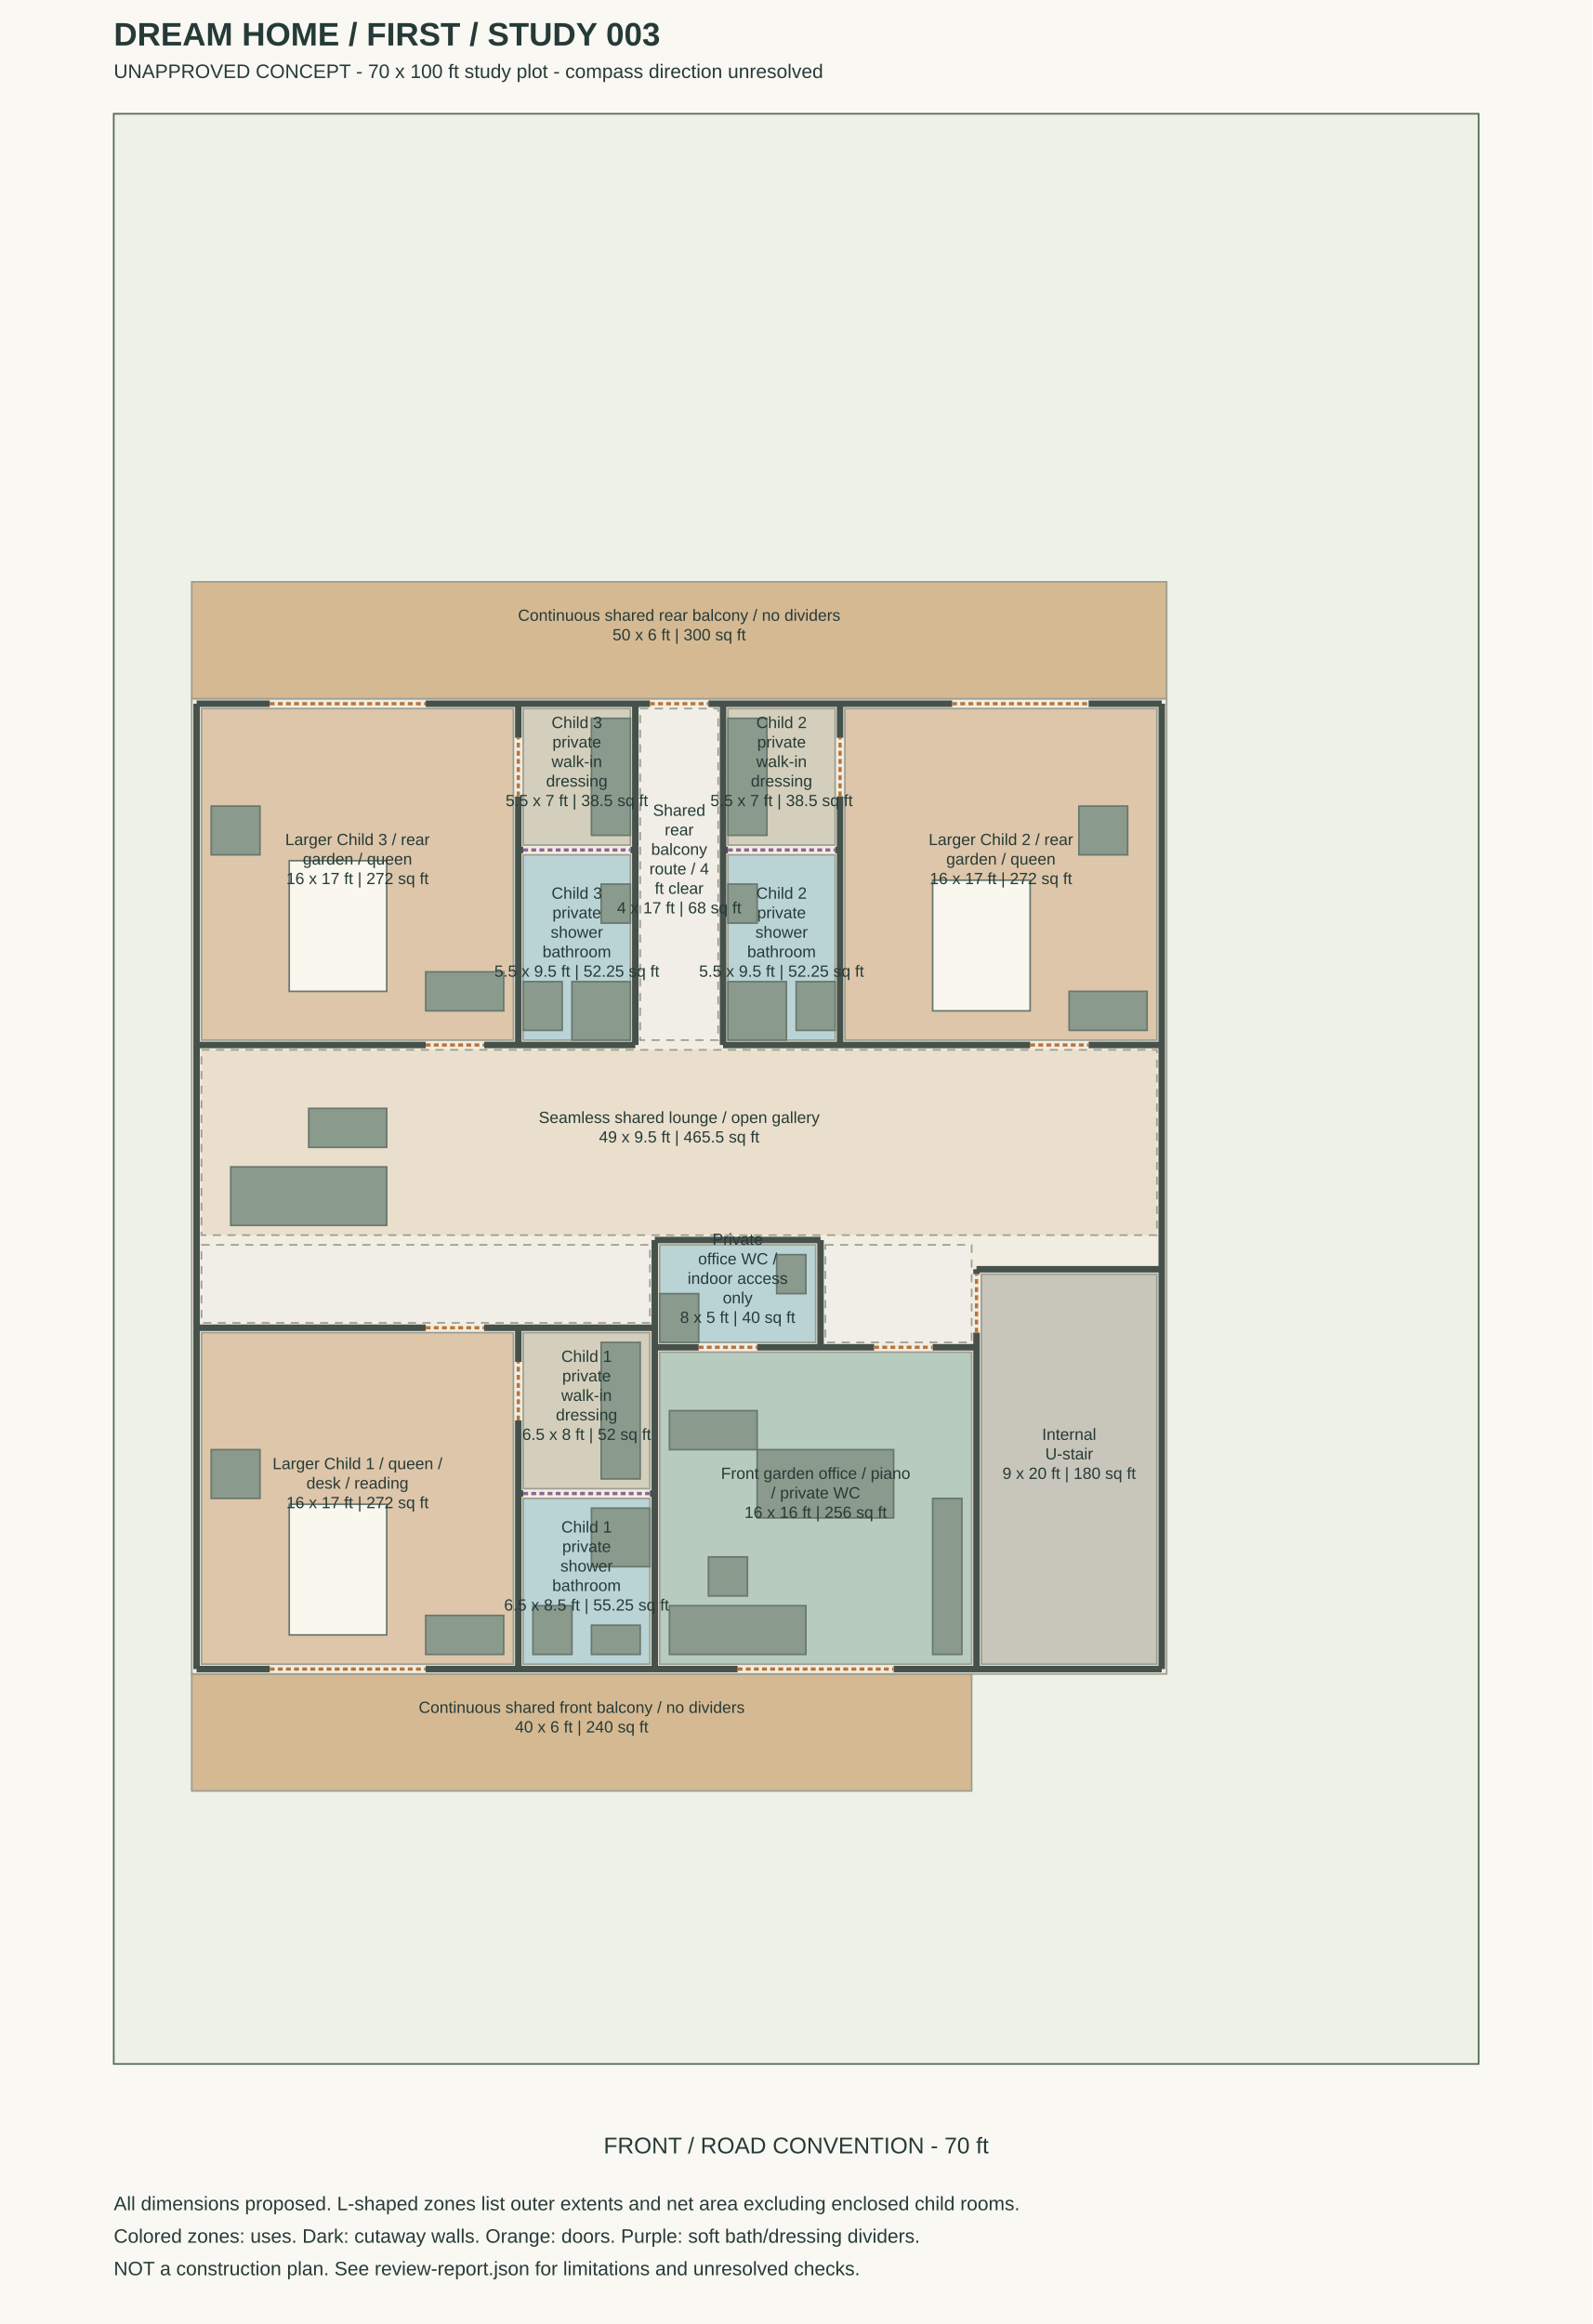
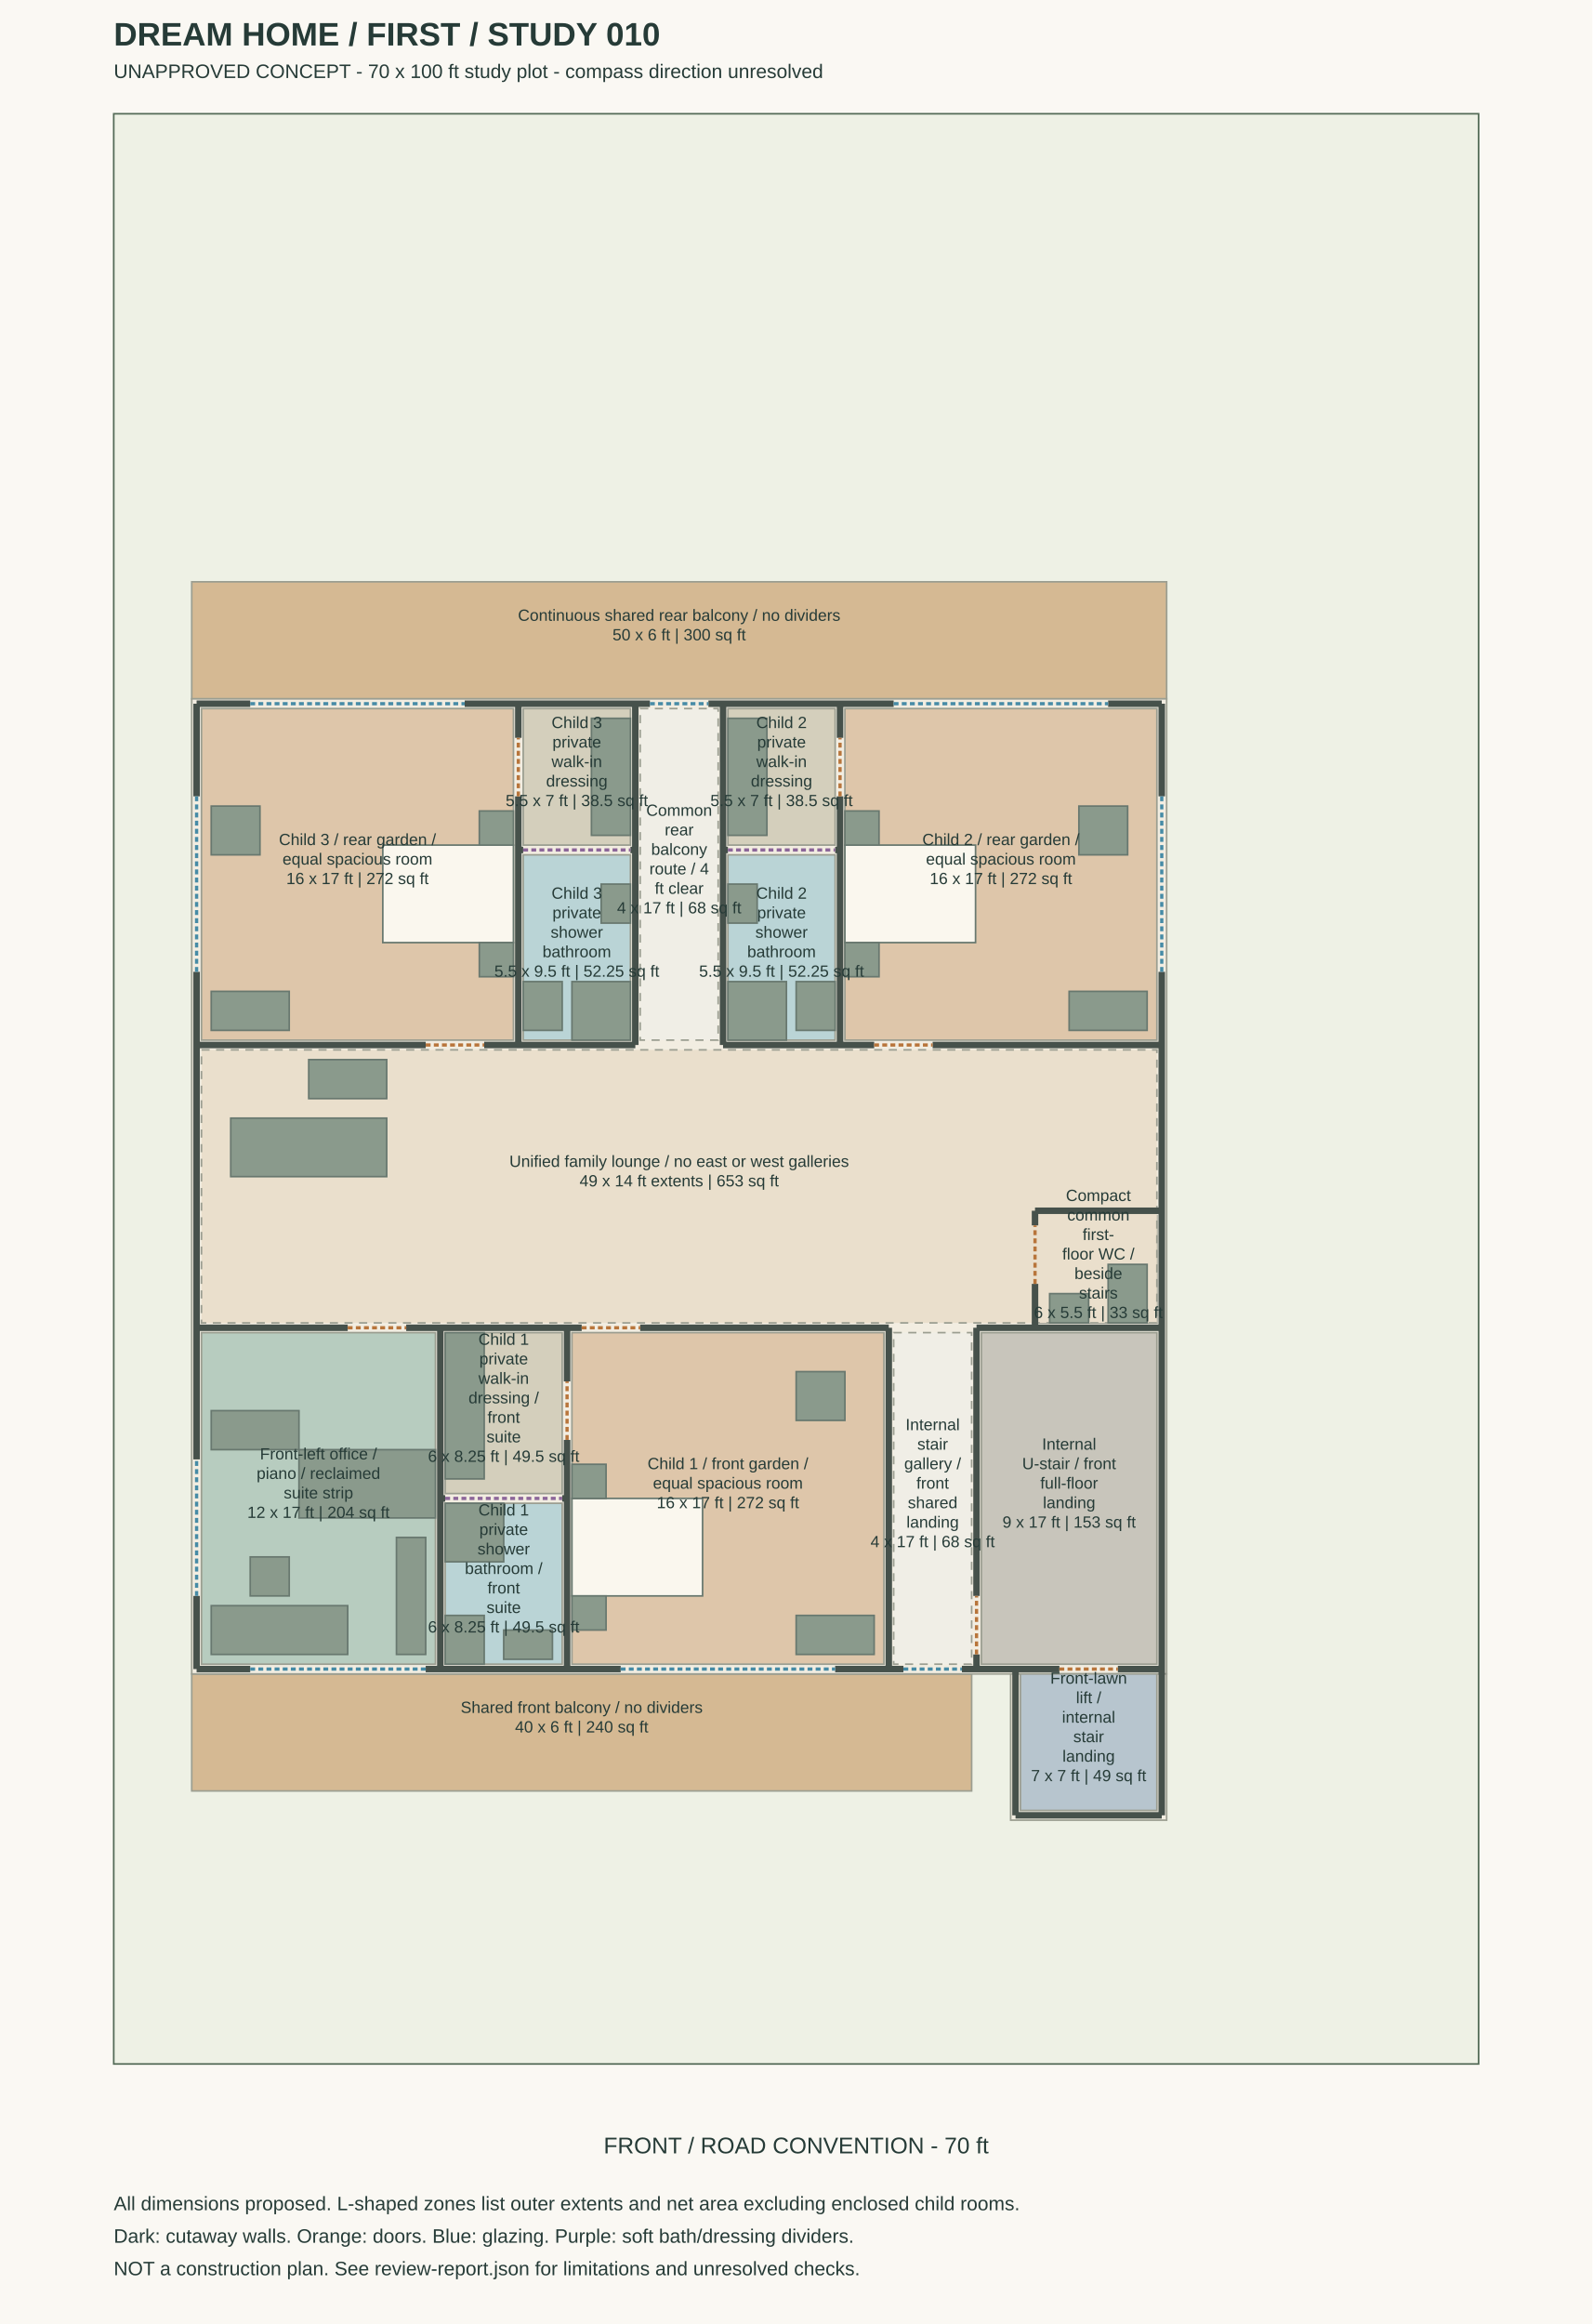
<svg xmlns="http://www.w3.org/2000/svg" width="980" height="1430" viewBox="0 0 980 1430">
  <rect width="100%" height="100%" fill="#faf8f3" />
  <style>text{font-family:Arial,sans-serif;fill:#263b37}</style>
-   <text x="70" y="28" font-size="20" font-weight="bold">DREAM HOME / FIRST / STUDY 003</text>
+   <text x="70" y="28" font-size="20" font-weight="bold">DREAM HOME / FIRST / STUDY 010</text>
  <text x="70" y="48" font-size="12">UNAPPROVED CONCEPT - 70 x 100 ft study plot - compass direction unresolved</text>
  <rect x="70" y="70" width="840" height="1200" fill="#eef1e5" stroke="#536a56" stroke-width="1" />
  <rect x="118" y="1030" width="480" height="72" fill="#d5b993" stroke="#9b9e91" stroke-width="1" />
-   <text x="358.0" y="1054.0" text-anchor="middle" font-size="10">Continuous shared front balcony / no dividers</text>
+   <text x="358.0" y="1054.0" text-anchor="middle" font-size="10">Shared front balcony / no dividers</text>
  <text x="358.0" y="1066.0" text-anchor="middle" font-size="10">40 x 6 ft | 240 sq ft</text>
  <rect x="118" y="358" width="600" height="72" fill="#d5b993" stroke="#9b9e91" stroke-width="1" />
  <text x="418.0" y="382.0" text-anchor="middle" font-size="10">Continuous shared rear balcony / no dividers</text>
  <text x="418.0" y="394.0" text-anchor="middle" font-size="10">50 x 6 ft | 300 sq ft</text>
  <rect x="118" y="430" width="600" height="600" fill="#f2ede1" stroke="#9b9e91" stroke-width="1" />
-   <rect x="124.0" y="820.0" width="192" height="204" fill="#dec6aa" stroke="#9b9e91" stroke-width="1" />
-   <rect x="322" y="922.0" width="78.0" height="102.0" fill="#bad4d6" stroke="#9b9e91" stroke-width="1" />
+   <rect x="622" y="1030.0" width="96" height="90.0" fill="#f2ede1" stroke="#9b9e91" stroke-width="1" />
+   <rect x="124.0" y="820.0" width="144" height="204" fill="#b7ccbf" stroke="#9b9e91" stroke-width="1" />
+   <rect x="550" y="820.0" width="48" height="204" fill="#f0eee6" stroke="#9b9e91" stroke-width="1" stroke-dasharray="5 4" />
+   <rect x="640.0" y="748.0" width="72" height="66.0" fill="#bad4d6" stroke="#9b9e91" stroke-width="1" />
+   <rect x="604.0" y="820.0" width="108" height="204" fill="#c8c5bb" stroke="#9b9e91" stroke-width="1" />
+   <rect x="628.0" y="1030" width="84" height="84" fill="#b7c5ce" stroke="#9b9e91" stroke-width="1" />
+   <rect x="352.0" y="820.0" width="192" height="204" fill="#dec6aa" stroke="#9b9e91" stroke-width="1" />
+   <rect x="274" y="925.0" width="72" height="99.0" fill="#bad4d6" stroke="#9b9e91" stroke-width="1" />
+   <rect x="274" y="820.0" width="72" height="99.0" fill="#d4cfbc" stroke="#9b9e91" stroke-width="1" />
+   <rect x="124.0" y="646" width="588" height="168" fill="#eadfcc" stroke="#9b9e91" stroke-width="1" stroke-dasharray="5 4" />
  <rect x="520.0" y="436.0" width="192" height="204" fill="#dec6aa" stroke="#9b9e91" stroke-width="1" />
-   <rect x="604.0" y="784.0" width="108" height="240" fill="#c8c5bb" stroke="#9b9e91" stroke-width="1" />
-   <rect x="322" y="820.0" width="78.0" height="96" fill="#d4cfbc" stroke="#9b9e91" stroke-width="1" />
-   <rect x="406" y="832.0" width="192" height="192" fill="#b7ccbf" stroke="#9b9e91" stroke-width="1" />
-   <rect x="406" y="766" width="96" height="60" fill="#bad4d6" stroke="#9b9e91" stroke-width="1" />
-   <rect x="124.0" y="766" width="276" height="48" fill="#f0eee6" stroke="#9b9e91" stroke-width="1" stroke-dasharray="5 4" />
-   <rect x="508.0" y="766" width="90.0" height="60" fill="#f0eee6" stroke="#9b9e91" stroke-width="1" stroke-dasharray="5 4" />
-   <rect x="124.0" y="646.0" width="588" height="114.0" fill="#eadfcc" stroke="#9b9e91" stroke-width="1" stroke-dasharray="5 4" />
+   <rect x="448.0" y="526.0" width="66.0" height="114.0" fill="#bad4d6" stroke="#9b9e91" stroke-width="1" />
+   <rect x="448.0" y="436.0" width="66.0" height="84" fill="#d4cfbc" stroke="#9b9e91" stroke-width="1" />
  <rect x="124.0" y="436.0" width="192" height="204" fill="#dec6aa" stroke="#9b9e91" stroke-width="1" />
  <rect x="322" y="526.0" width="66.0" height="114.0" fill="#bad4d6" stroke="#9b9e91" stroke-width="1" />
  <rect x="322" y="436.0" width="66.0" height="84" fill="#d4cfbc" stroke="#9b9e91" stroke-width="1" />
-   <rect x="448.0" y="526.0" width="66.0" height="114.0" fill="#bad4d6" stroke="#9b9e91" stroke-width="1" />
-   <rect x="448.0" y="436.0" width="66.0" height="84" fill="#d4cfbc" stroke="#9b9e91" stroke-width="1" />
  <rect x="394" y="436.0" width="48" height="204" fill="#f0eee6" stroke="#9b9e91" stroke-width="1" stroke-dasharray="5 4" />
-   <rect x="178" y="925.6" width="60" height="80.4" fill="#faf7ee" stroke="#68786f" stroke-width="1" />
-   <rect x="370" y="826" width="24" height="84" fill="#8a9a8c" stroke="#68786f" stroke-width="1" />
-   <rect x="262" y="994" width="48" height="24" fill="#8a9a8c" stroke="#68786f" stroke-width="1" />
-   <rect x="130" y="892.0" width="30.0" height="30.0" fill="#8a9a8c" stroke="#68786f" stroke-width="1" />
-   <rect x="574" y="541.6" width="60" height="80.4" fill="#faf7ee" stroke="#68786f" stroke-width="1" />
+   <rect x="352.0" y="922" width="80.4" height="60" fill="#faf7ee" stroke="#68786f" stroke-width="1" />
+   <rect x="352.0" y="982.0" width="21.0" height="21.0" fill="#8a9a8c" stroke="#68786f" stroke-width="1" />
+   <rect x="352.0" y="901.0" width="21.0" height="21.0" fill="#8a9a8c" stroke="#68786f" stroke-width="1" />
+   <rect x="274" y="820.0" width="24" height="90.0" fill="#8a9a8c" stroke="#68786f" stroke-width="1" />
+   <rect x="490" y="994" width="48" height="24" fill="#8a9a8c" stroke="#68786f" stroke-width="1" />
+   <rect x="490" y="844.0" width="30.0" height="30.0" fill="#8a9a8c" stroke="#68786f" stroke-width="1" />
+   <rect x="520.0" y="520.0" width="80.4" height="60" fill="#faf7ee" stroke="#68786f" stroke-width="1" />
+   <rect x="520.0" y="580.0" width="21.0" height="21.0" fill="#8a9a8c" stroke="#68786f" stroke-width="1" />
+   <rect x="520.0" y="499.0" width="21.0" height="21.0" fill="#8a9a8c" stroke="#68786f" stroke-width="1" />
  <rect x="448.0" y="442" width="24" height="72" fill="#8a9a8c" stroke="#68786f" stroke-width="1" />
  <rect x="658" y="610" width="48" height="24" fill="#8a9a8c" stroke="#68786f" stroke-width="1" />
  <rect x="664.0" y="496.0" width="30.0" height="30.0" fill="#8a9a8c" stroke="#68786f" stroke-width="1" />
-   <rect x="178" y="529.6" width="60" height="80.4" fill="#faf7ee" stroke="#68786f" stroke-width="1" />
+   <rect x="235.6" y="520.0" width="80.4" height="60" fill="#faf7ee" stroke="#68786f" stroke-width="1" />
+   <rect x="295.0" y="580.0" width="21.0" height="21.0" fill="#8a9a8c" stroke="#68786f" stroke-width="1" />
+   <rect x="295.0" y="499.0" width="21.0" height="21.0" fill="#8a9a8c" stroke="#68786f" stroke-width="1" />
  <rect x="364.0" y="442" width="24" height="72" fill="#8a9a8c" stroke="#68786f" stroke-width="1" />
-   <rect x="262" y="598" width="48" height="24" fill="#8a9a8c" stroke="#68786f" stroke-width="1" />
+   <rect x="130" y="610" width="48" height="24" fill="#8a9a8c" stroke="#68786f" stroke-width="1" />
  <rect x="130" y="496.0" width="30.0" height="30.0" fill="#8a9a8c" stroke="#68786f" stroke-width="1" />
-   <rect x="328.0" y="988.0" width="24" height="30.0" fill="#8a9a8c" stroke="#68786f" stroke-width="1" />
-   <rect x="364.0" y="1000.0" width="30.0" height="18.0" fill="#8a9a8c" stroke="#68786f" stroke-width="1" />
-   <rect x="364.0" y="928.0" width="36" height="36" fill="#8a9a8c" stroke="#68786f" stroke-width="1" />
+   <rect x="274" y="994.0" width="24" height="30.0" fill="#8a9a8c" stroke="#68786f" stroke-width="1" />
+   <rect x="310" y="1003.0" width="30.0" height="18.0" fill="#8a9a8c" stroke="#68786f" stroke-width="1" />
+   <rect x="274" y="925.0" width="36" height="36" fill="#8a9a8c" stroke="#68786f" stroke-width="1" />
  <rect x="490" y="604.0" width="24" height="30.0" fill="#8a9a8c" stroke="#68786f" stroke-width="1" />
  <rect x="448.0" y="544.0" width="18.0" height="24" fill="#8a9a8c" stroke="#68786f" stroke-width="1" />
  <rect x="448.0" y="604.0" width="36" height="36" fill="#8a9a8c" stroke="#68786f" stroke-width="1" />
  <rect x="322" y="604.0" width="24" height="30.0" fill="#8a9a8c" stroke="#68786f" stroke-width="1" />
  <rect x="370" y="544.0" width="18.0" height="24" fill="#8a9a8c" stroke="#68786f" stroke-width="1" />
  <rect x="352.0" y="604.0" width="36" height="36" fill="#8a9a8c" stroke="#68786f" stroke-width="1" />
-   <rect x="406" y="796.0" width="24" height="30.0" fill="#8a9a8c" stroke="#68786f" stroke-width="1" />
-   <rect x="478" y="772.0" width="18.0" height="24" fill="#8a9a8c" stroke="#68786f" stroke-width="1" />
-   <rect x="142" y="718" width="96" height="36" fill="#8a9a8c" stroke="#68786f" stroke-width="1" />
-   <rect x="190" y="682" width="48" height="24" fill="#8a9a8c" stroke="#68786f" stroke-width="1" />
-   <rect x="412.0" y="988.0" width="84" height="30.0" fill="#8a9a8c" stroke="#68786f" stroke-width="1" />
-   <rect x="466" y="892.0" width="84" height="42.0" fill="#8a9a8c" stroke="#68786f" stroke-width="1" />
-   <rect x="574" y="922" width="18.0" height="96" fill="#8a9a8c" stroke="#68786f" stroke-width="1" />
-   <rect x="412.0" y="868.0" width="54.0" height="24" fill="#8a9a8c" stroke="#68786f" stroke-width="1" />
-   <rect x="436.0" y="958" width="24" height="24" fill="#8a9a8c" stroke="#68786f" stroke-width="1" />
-   <line x1="121.0" y1="1027.0" x2="166" y2="1027.0" stroke="#46514b" stroke-width="4" />
-   <line x1="262" y1="1027.0" x2="454" y2="1027.0" stroke="#46514b" stroke-width="4" />
-   <line x1="550" y1="1027.0" x2="715.0" y2="1027.0" stroke="#46514b" stroke-width="4" />
-   <line x1="319.0" y1="919.0" x2="322" y2="919.0" stroke="#46514b" stroke-width="4" />
-   <line x1="400.0" y1="919.0" x2="403.0" y2="919.0" stroke="#46514b" stroke-width="4" />
-   <line x1="403.0" y1="829.0" x2="430" y2="829.0" stroke="#46514b" stroke-width="4" />
-   <line x1="466" y1="829.0" x2="538" y2="829.0" stroke="#46514b" stroke-width="4" />
-   <line x1="574" y1="829.0" x2="601.0" y2="829.0" stroke="#46514b" stroke-width="4" />
-   <line x1="121.0" y1="817.0" x2="262" y2="817.0" stroke="#46514b" stroke-width="4" />
-   <line x1="298" y1="817.0" x2="403.0" y2="817.0" stroke="#46514b" stroke-width="4" />
-   <line x1="601.0" y1="781.0" x2="715.0" y2="781.0" stroke="#46514b" stroke-width="4" />
-   <line x1="403.0" y1="763.0" x2="505.0" y2="763.0" stroke="#46514b" stroke-width="4" />
+   <rect x="682" y="778" width="24" height="36" fill="#8a9a8c" stroke="#68786f" stroke-width="1" />
+   <rect x="646" y="796.0" width="24" height="18.0" fill="#8a9a8c" stroke="#68786f" stroke-width="1" />
+   <rect x="142" y="688.0" width="96" height="36" fill="#8a9a8c" stroke="#68786f" stroke-width="1" />
+   <rect x="190" y="652.0" width="48" height="24" fill="#8a9a8c" stroke="#68786f" stroke-width="1" />
+   <rect x="130" y="988.0" width="84" height="30.0" fill="#8a9a8c" stroke="#68786f" stroke-width="1" />
+   <rect x="184.0" y="892.0" width="84" height="42.0" fill="#8a9a8c" stroke="#68786f" stroke-width="1" />
+   <rect x="244.0" y="946" width="18.0" height="72" fill="#8a9a8c" stroke="#68786f" stroke-width="1" />
+   <rect x="130" y="868.0" width="54.0" height="24" fill="#8a9a8c" stroke="#68786f" stroke-width="1" />
+   <rect x="154" y="958" width="24" height="24" fill="#8a9a8c" stroke="#68786f" stroke-width="1" />
+   <line x1="625.0" y1="1117.0" x2="715.0" y2="1117.0" stroke="#46514b" stroke-width="4" />
+   <line x1="121.0" y1="1027.0" x2="154" y2="1027.0" stroke="#46514b" stroke-width="4" />
+   <line x1="262" y1="1027.0" x2="382" y2="1027.0" stroke="#46514b" stroke-width="4" />
+   <line x1="514" y1="1027.0" x2="556.0" y2="1027.0" stroke="#46514b" stroke-width="4" />
+   <line x1="592.0" y1="1027.0" x2="652.0" y2="1027.0" stroke="#46514b" stroke-width="4" />
+   <line x1="688.0" y1="1027.0" x2="715.0" y2="1027.0" stroke="#46514b" stroke-width="4" />
+   <line x1="271.0" y1="922.0" x2="274" y2="922.0" stroke="#46514b" stroke-width="4" />
+   <line x1="346" y1="922.0" x2="349.0" y2="922.0" stroke="#46514b" stroke-width="4" />
+   <line x1="121.0" y1="817.0" x2="214" y2="817.0" stroke="#46514b" stroke-width="4" />
+   <line x1="250" y1="817.0" x2="358" y2="817.0" stroke="#46514b" stroke-width="4" />
+   <line x1="394" y1="817.0" x2="547.0" y2="817.0" stroke="#46514b" stroke-width="4" />
+   <line x1="601.0" y1="817.0" x2="715.0" y2="817.0" stroke="#46514b" stroke-width="4" />
+   <line x1="637.0" y1="745.0" x2="715.0" y2="745.0" stroke="#46514b" stroke-width="4" />
  <line x1="121.0" y1="643.0" x2="262" y2="643.0" stroke="#46514b" stroke-width="4" />
  <line x1="298" y1="643.0" x2="391.0" y2="643.0" stroke="#46514b" stroke-width="4" />
-   <line x1="445.0" y1="643.0" x2="634" y2="643.0" stroke="#46514b" stroke-width="4" />
-   <line x1="670" y1="643.0" x2="715.0" y2="643.0" stroke="#46514b" stroke-width="4" />
+   <line x1="445.0" y1="643.0" x2="538" y2="643.0" stroke="#46514b" stroke-width="4" />
+   <line x1="574" y1="643.0" x2="715.0" y2="643.0" stroke="#46514b" stroke-width="4" />
  <line x1="319.0" y1="523.0" x2="322" y2="523.0" stroke="#46514b" stroke-width="4" />
  <line x1="388.0" y1="523.0" x2="391.0" y2="523.0" stroke="#46514b" stroke-width="4" />
  <line x1="445.0" y1="523.0" x2="448.0" y2="523.0" stroke="#46514b" stroke-width="4" />
  <line x1="514.0" y1="523.0" x2="517.0" y2="523.0" stroke="#46514b" stroke-width="4" />
-   <line x1="121.0" y1="433.0" x2="166" y2="433.0" stroke="#46514b" stroke-width="4" />
-   <line x1="262" y1="433.0" x2="400.0" y2="433.0" stroke="#46514b" stroke-width="4" />
-   <line x1="436.0" y1="433.0" x2="586" y2="433.0" stroke="#46514b" stroke-width="4" />
-   <line x1="670" y1="433.0" x2="715.0" y2="433.0" stroke="#46514b" stroke-width="4" />
-   <line x1="121.0" y1="1027.0" x2="121.0" y2="433.0" stroke="#46514b" stroke-width="4" />
-   <line x1="319.0" y1="1027.0" x2="319.0" y2="874" stroke="#46514b" stroke-width="4" />
-   <line x1="319.0" y1="838" x2="319.0" y2="817.0" stroke="#46514b" stroke-width="4" />
+   <line x1="121.0" y1="433.0" x2="154" y2="433.0" stroke="#46514b" stroke-width="4" />
+   <line x1="286" y1="433.0" x2="400.0" y2="433.0" stroke="#46514b" stroke-width="4" />
+   <line x1="436.0" y1="433.0" x2="550" y2="433.0" stroke="#46514b" stroke-width="4" />
+   <line x1="682" y1="433.0" x2="715.0" y2="433.0" stroke="#46514b" stroke-width="4" />
+   <line x1="121.0" y1="1027.0" x2="121.0" y2="982" stroke="#46514b" stroke-width="4" />
+   <line x1="121.0" y1="898" x2="121.0" y2="598" stroke="#46514b" stroke-width="4" />
+   <line x1="121.0" y1="490" x2="121.0" y2="433.0" stroke="#46514b" stroke-width="4" />
+   <line x1="271.0" y1="1027.0" x2="271.0" y2="817.0" stroke="#46514b" stroke-width="4" />
  <line x1="319.0" y1="643.0" x2="319.0" y2="490" stroke="#46514b" stroke-width="4" />
  <line x1="319.0" y1="454" x2="319.0" y2="433.0" stroke="#46514b" stroke-width="4" />
+   <line x1="349.0" y1="1027.0" x2="349.0" y2="886" stroke="#46514b" stroke-width="4" />
+   <line x1="349.0" y1="850" x2="349.0" y2="817.0" stroke="#46514b" stroke-width="4" />
  <line x1="391.0" y1="643.0" x2="391.0" y2="433.0" stroke="#46514b" stroke-width="4" />
-   <line x1="403.0" y1="1027.0" x2="403.0" y2="763.0" stroke="#46514b" stroke-width="4" />
  <line x1="445.0" y1="643.0" x2="445.0" y2="433.0" stroke="#46514b" stroke-width="4" />
-   <line x1="505.0" y1="829.0" x2="505.0" y2="763.0" stroke="#46514b" stroke-width="4" />
  <line x1="517.0" y1="643.0" x2="517.0" y2="490" stroke="#46514b" stroke-width="4" />
  <line x1="517.0" y1="454" x2="517.0" y2="433.0" stroke="#46514b" stroke-width="4" />
-   <line x1="601.0" y1="1027.0" x2="601.0" y2="820.0" stroke="#46514b" stroke-width="4" />
-   <line x1="601.0" y1="784.0" x2="601.0" y2="781.0" stroke="#46514b" stroke-width="4" />
-   <line x1="715.0" y1="1027.0" x2="715.0" y2="433.0" stroke="#46514b" stroke-width="4" />
-   <text x="220.0" y="904.0" text-anchor="middle" font-size="10">Larger Child 1 / queen /</text>
-   <text x="220.0" y="916.0" text-anchor="middle" font-size="10">desk / reading</text>
-   <text x="220.0" y="928.0" text-anchor="middle" font-size="10">16 x 17 ft | 272 sq ft</text>
-   <text x="361.0" y="943.0" text-anchor="middle" font-size="10">Child 1</text>
-   <text x="361.0" y="955.0" text-anchor="middle" font-size="10">private</text>
-   <text x="361.0" y="967.0" text-anchor="middle" font-size="10">shower</text>
-   <text x="361.0" y="979.0" text-anchor="middle" font-size="10">bathroom</text>
-   <text x="361.0" y="991.0" text-anchor="middle" font-size="10">6.5 x 8.5 ft | 55.25 sq ft</text>
-   <text x="616.0" y="520.0" text-anchor="middle" font-size="10">Larger Child 2 / rear</text>
-   <text x="616.0" y="532.0" text-anchor="middle" font-size="10">garden / queen</text>
+   <line x1="547.0" y1="1027.0" x2="547.0" y2="817.0" stroke="#46514b" stroke-width="4" />
+   <line x1="601.0" y1="1027.0" x2="601.0" y2="1018" stroke="#46514b" stroke-width="4" />
+   <line x1="601.0" y1="982" x2="601.0" y2="817.0" stroke="#46514b" stroke-width="4" />
+   <line x1="625.0" y1="1117.0" x2="625.0" y2="1027.0" stroke="#46514b" stroke-width="4" />
+   <line x1="637.0" y1="817.0" x2="637.0" y2="790" stroke="#46514b" stroke-width="4" />
+   <line x1="637.0" y1="754" x2="637.0" y2="745.0" stroke="#46514b" stroke-width="4" />
+   <line x1="715.0" y1="1117.0" x2="715.0" y2="598" stroke="#46514b" stroke-width="4" />
+   <line x1="715.0" y1="490" x2="715.0" y2="433.0" stroke="#46514b" stroke-width="4" />
+   <text x="196.0" y="898.0" text-anchor="middle" font-size="10">Front-left office /</text>
+   <text x="196.0" y="910.0" text-anchor="middle" font-size="10">piano / reclaimed</text>
+   <text x="196.0" y="922.0" text-anchor="middle" font-size="10">suite strip</text>
+   <text x="196.0" y="934.0" text-anchor="middle" font-size="10">12 x 17 ft | 204 sq ft</text>
+   <text x="574.0" y="880.0" text-anchor="middle" font-size="10">Internal</text>
+   <text x="574.0" y="892.0" text-anchor="middle" font-size="10">stair</text>
+   <text x="574.0" y="904.0" text-anchor="middle" font-size="10">gallery /</text>
+   <text x="574.0" y="916.0" text-anchor="middle" font-size="10">front</text>
+   <text x="574.0" y="928.0" text-anchor="middle" font-size="10">shared</text>
+   <text x="574.0" y="940.0" text-anchor="middle" font-size="10">landing</text>
+   <text x="574.0" y="952.0" text-anchor="middle" font-size="10">4 x 17 ft | 68 sq ft</text>
+   <text x="676.0" y="739.0" text-anchor="middle" font-size="10">Compact</text>
+   <text x="676.0" y="751.0" text-anchor="middle" font-size="10">common</text>
+   <text x="676.0" y="763.0" text-anchor="middle" font-size="10">first-</text>
+   <text x="676.0" y="775.0" text-anchor="middle" font-size="10">floor WC /</text>
+   <text x="676.0" y="787.0" text-anchor="middle" font-size="10">beside</text>
+   <text x="676.0" y="799.0" text-anchor="middle" font-size="10">stairs</text>
+   <text x="676.0" y="811.0" text-anchor="middle" font-size="10">6 x 5.5 ft | 33 sq ft</text>
+   <text x="658.0" y="892.0" text-anchor="middle" font-size="10">Internal</text>
+   <text x="658.0" y="904.0" text-anchor="middle" font-size="10">U-stair / front</text>
+   <text x="658.0" y="916.0" text-anchor="middle" font-size="10">full-floor</text>
+   <text x="658.0" y="928.0" text-anchor="middle" font-size="10">landing</text>
+   <text x="658.0" y="940.0" text-anchor="middle" font-size="10">9 x 17 ft | 153 sq ft</text>
+   <text x="670.0" y="1036.0" text-anchor="middle" font-size="10">Front-lawn</text>
+   <text x="670.0" y="1048.0" text-anchor="middle" font-size="10">lift /</text>
+   <text x="670.0" y="1060.0" text-anchor="middle" font-size="10">internal</text>
+   <text x="670.0" y="1072.0" text-anchor="middle" font-size="10">stair</text>
+   <text x="670.0" y="1084.0" text-anchor="middle" font-size="10">landing</text>
+   <text x="670.0" y="1096.0" text-anchor="middle" font-size="10">7 x 7 ft | 49 sq ft</text>
+   <text x="448.0" y="904.0" text-anchor="middle" font-size="10">Child 1 / front garden /</text>
+   <text x="448.0" y="916.0" text-anchor="middle" font-size="10">equal spacious room</text>
+   <text x="448.0" y="928.0" text-anchor="middle" font-size="10">16 x 17 ft | 272 sq ft</text>
+   <text x="310.0" y="932.5" text-anchor="middle" font-size="10">Child 1</text>
+   <text x="310.0" y="944.5" text-anchor="middle" font-size="10">private</text>
+   <text x="310.0" y="956.5" text-anchor="middle" font-size="10">shower</text>
+   <text x="310.0" y="968.5" text-anchor="middle" font-size="10">bathroom /</text>
+   <text x="310.0" y="980.5" text-anchor="middle" font-size="10">front</text>
+   <text x="310.0" y="992.5" text-anchor="middle" font-size="10">suite</text>
+   <text x="310.0" y="1004.5" text-anchor="middle" font-size="10">6 x 8.25 ft | 49.5 sq ft</text>
+   <text x="310.0" y="827.5" text-anchor="middle" font-size="10">Child 1</text>
+   <text x="310.0" y="839.5" text-anchor="middle" font-size="10">private</text>
+   <text x="310.0" y="851.5" text-anchor="middle" font-size="10">walk-in</text>
+   <text x="310.0" y="863.5" text-anchor="middle" font-size="10">dressing /</text>
+   <text x="310.0" y="875.5" text-anchor="middle" font-size="10">front</text>
+   <text x="310.0" y="887.5" text-anchor="middle" font-size="10">suite</text>
+   <text x="310.0" y="899.5" text-anchor="middle" font-size="10">6 x 8.25 ft | 49.5 sq ft</text>
+   <text x="418.0" y="718.0" text-anchor="middle" font-size="10">Unified family lounge / no east or west galleries</text>
+   <text x="418.0" y="730.0" text-anchor="middle" font-size="10">49 x 14 ft extents | 653 sq ft</text>
+   <text x="616.0" y="520.0" text-anchor="middle" font-size="10">Child 2 / rear garden /</text>
+   <text x="616.0" y="532.0" text-anchor="middle" font-size="10">equal spacious room</text>
  <text x="616.0" y="544.0" text-anchor="middle" font-size="10">16 x 17 ft | 272 sq ft</text>
-   <text x="658.0" y="886.0" text-anchor="middle" font-size="10">Internal</text>
-   <text x="658.0" y="898.0" text-anchor="middle" font-size="10">U-stair</text>
-   <text x="658.0" y="910.0" text-anchor="middle" font-size="10">9 x 20 ft | 180 sq ft</text>
-   <text x="361.0" y="838.0" text-anchor="middle" font-size="10">Child 1</text>
-   <text x="361.0" y="850.0" text-anchor="middle" font-size="10">private</text>
-   <text x="361.0" y="862.0" text-anchor="middle" font-size="10">walk-in</text>
-   <text x="361.0" y="874.0" text-anchor="middle" font-size="10">dressing</text>
-   <text x="361.0" y="886.0" text-anchor="middle" font-size="10">6.5 x 8 ft | 52 sq ft</text>
-   <text x="502.0" y="910.0" text-anchor="middle" font-size="10">Front garden office / piano</text>
-   <text x="502.0" y="922.0" text-anchor="middle" font-size="10">/ private WC</text>
-   <text x="502.0" y="934.0" text-anchor="middle" font-size="10">16 x 16 ft | 256 sq ft</text>
-   <text x="454.0" y="766.0" text-anchor="middle" font-size="10">Private</text>
-   <text x="454.0" y="778.0" text-anchor="middle" font-size="10">office WC /</text>
-   <text x="454.0" y="790.0" text-anchor="middle" font-size="10">indoor access</text>
-   <text x="454.0" y="802.0" text-anchor="middle" font-size="10">only</text>
-   <text x="454.0" y="814.0" text-anchor="middle" font-size="10">8 x 5 ft | 40 sq ft</text>
-   <text x="418.0" y="691.0" text-anchor="middle" font-size="10">Seamless shared lounge / open gallery</text>
-   <text x="418.0" y="703.0" text-anchor="middle" font-size="10">49 x 9.5 ft | 465.5 sq ft</text>
-   <text x="220.0" y="520.0" text-anchor="middle" font-size="10">Larger Child 3 / rear</text>
-   <text x="220.0" y="532.0" text-anchor="middle" font-size="10">garden / queen</text>
+   <text x="481.0" y="553.0" text-anchor="middle" font-size="10">Child 2</text>
+   <text x="481.0" y="565.0" text-anchor="middle" font-size="10">private</text>
+   <text x="481.0" y="577.0" text-anchor="middle" font-size="10">shower</text>
+   <text x="481.0" y="589.0" text-anchor="middle" font-size="10">bathroom</text>
+   <text x="481.0" y="601.0" text-anchor="middle" font-size="10">5.5 x 9.5 ft | 52.25 sq ft</text>
+   <text x="481.0" y="448.0" text-anchor="middle" font-size="10">Child 2</text>
+   <text x="481.0" y="460.0" text-anchor="middle" font-size="10">private</text>
+   <text x="481.0" y="472.0" text-anchor="middle" font-size="10">walk-in</text>
+   <text x="481.0" y="484.0" text-anchor="middle" font-size="10">dressing</text>
+   <text x="481.0" y="496.0" text-anchor="middle" font-size="10">5.5 x 7 ft | 38.5 sq ft</text>
+   <text x="220.0" y="520.0" text-anchor="middle" font-size="10">Child 3 / rear garden /</text>
+   <text x="220.0" y="532.0" text-anchor="middle" font-size="10">equal spacious room</text>
  <text x="220.0" y="544.0" text-anchor="middle" font-size="10">16 x 17 ft | 272 sq ft</text>
  <text x="355.0" y="553.0" text-anchor="middle" font-size="10">Child 3</text>
  <text x="355.0" y="565.0" text-anchor="middle" font-size="10">private</text>
  <text x="355.0" y="577.0" text-anchor="middle" font-size="10">shower</text>
  <text x="355.0" y="589.0" text-anchor="middle" font-size="10">bathroom</text>
  <text x="355.0" y="601.0" text-anchor="middle" font-size="10">5.5 x 9.5 ft | 52.25 sq ft</text>
  <text x="355.0" y="448.0" text-anchor="middle" font-size="10">Child 3</text>
  <text x="355.0" y="460.0" text-anchor="middle" font-size="10">private</text>
  <text x="355.0" y="472.0" text-anchor="middle" font-size="10">walk-in</text>
  <text x="355.0" y="484.0" text-anchor="middle" font-size="10">dressing</text>
  <text x="355.0" y="496.0" text-anchor="middle" font-size="10">5.5 x 7 ft | 38.5 sq ft</text>
-   <text x="481.0" y="553.0" text-anchor="middle" font-size="10">Child 2</text>
-   <text x="481.0" y="565.0" text-anchor="middle" font-size="10">private</text>
-   <text x="481.0" y="577.0" text-anchor="middle" font-size="10">shower</text>
-   <text x="481.0" y="589.0" text-anchor="middle" font-size="10">bathroom</text>
-   <text x="481.0" y="601.0" text-anchor="middle" font-size="10">5.5 x 9.5 ft | 52.25 sq ft</text>
-   <text x="481.0" y="448.0" text-anchor="middle" font-size="10">Child 2</text>
-   <text x="481.0" y="460.0" text-anchor="middle" font-size="10">private</text>
-   <text x="481.0" y="472.0" text-anchor="middle" font-size="10">walk-in</text>
-   <text x="481.0" y="484.0" text-anchor="middle" font-size="10">dressing</text>
-   <text x="481.0" y="496.0" text-anchor="middle" font-size="10">5.5 x 7 ft | 38.5 sq ft</text>
-   <text x="418.0" y="502.0" text-anchor="middle" font-size="10">Shared</text>
+   <text x="418.0" y="502.0" text-anchor="middle" font-size="10">Common</text>
  <text x="418.0" y="514.0" text-anchor="middle" font-size="10">rear</text>
  <text x="418.0" y="526.0" text-anchor="middle" font-size="10">balcony</text>
  <text x="418.0" y="538.0" text-anchor="middle" font-size="10">route / 4</text>
  <text x="418.0" y="550.0" text-anchor="middle" font-size="10">ft clear</text>
  <text x="418.0" y="562.0" text-anchor="middle" font-size="10">4 x 17 ft | 68 sq ft</text>
-   <line x1="262" y1="817.0" x2="298" y2="817.0" stroke="#b8753b" stroke-width="2" stroke-dasharray="3 2" />
-   <line x1="319.0" y1="874" x2="319.0" y2="838" stroke="#b8753b" stroke-width="2" stroke-dasharray="3 2" />
-   <line x1="322" y1="919.0" x2="400.0" y2="919.0" stroke="#8c6699" stroke-width="2" stroke-dasharray="3 2" />
-   <line x1="538" y1="829.0" x2="574" y2="829.0" stroke="#b8753b" stroke-width="2" stroke-dasharray="3 2" />
-   <line x1="430" y1="829.0" x2="466" y2="829.0" stroke="#b8753b" stroke-width="2" stroke-dasharray="3 2" />
-   <line x1="601.0" y1="820.0" x2="601.0" y2="784.0" stroke="#b8753b" stroke-width="2" stroke-dasharray="3 2" />
+   <line x1="214" y1="817.0" x2="250" y2="817.0" stroke="#b8753b" stroke-width="2" stroke-dasharray="3 2" />
+   <line x1="637.0" y1="790" x2="637.0" y2="754" stroke="#b8753b" stroke-width="2" stroke-dasharray="3 2" />
+   <line x1="601.0" y1="1018" x2="601.0" y2="982" stroke="#b8753b" stroke-width="2" stroke-dasharray="3 2" />
+   <line x1="652.0" y1="1027.0" x2="688.0" y2="1027.0" stroke="#b8753b" stroke-width="2" stroke-dasharray="3 2" />
+   <line x1="358" y1="817.0" x2="394" y2="817.0" stroke="#b8753b" stroke-width="2" stroke-dasharray="3 2" />
+   <line x1="349.0" y1="886" x2="349.0" y2="850" stroke="#b8753b" stroke-width="2" stroke-dasharray="3 2" />
+   <line x1="274" y1="922" x2="346" y2="922" stroke="#8c6699" stroke-width="2" stroke-dasharray="3 2" />
+   <line x1="538" y1="643.0" x2="574" y2="643.0" stroke="#b8753b" stroke-width="2" stroke-dasharray="3 2" />
+   <line x1="517.0" y1="490" x2="517.0" y2="454" stroke="#b8753b" stroke-width="2" stroke-dasharray="3 2" />
+   <line x1="448.0" y1="523.0" x2="514.0" y2="523.0" stroke="#8c6699" stroke-width="2" stroke-dasharray="3 2" />
+   <line x1="319.0" y1="490" x2="319.0" y2="454" stroke="#b8753b" stroke-width="2" stroke-dasharray="3 2" />
+   <line x1="322" y1="523.0" x2="388.0" y2="523.0" stroke="#8c6699" stroke-width="2" stroke-dasharray="3 2" />
  <line x1="262" y1="643.0" x2="298" y2="643.0" stroke="#b8753b" stroke-width="2" stroke-dasharray="3 2" />
-   <line x1="634" y1="643.0" x2="670" y2="643.0" stroke="#b8753b" stroke-width="2" stroke-dasharray="3 2" />
-   <line x1="319.0" y1="490" x2="319.0" y2="454" stroke="#b8753b" stroke-width="2" stroke-dasharray="3 2" />
-   <line x1="517.0" y1="490" x2="517.0" y2="454" stroke="#b8753b" stroke-width="2" stroke-dasharray="3 2" />
-   <line x1="322" y1="523.0" x2="388.0" y2="523.0" stroke="#8c6699" stroke-width="2" stroke-dasharray="3 2" />
-   <line x1="448.0" y1="523.0" x2="514.0" y2="523.0" stroke="#8c6699" stroke-width="2" stroke-dasharray="3 2" />
-   <line x1="166" y1="1027.0" x2="262" y2="1027.0" stroke="#b8753b" stroke-width="2" stroke-dasharray="3 2" />
-   <line x1="454" y1="1027.0" x2="550" y2="1027.0" stroke="#b8753b" stroke-width="2" stroke-dasharray="3 2" />
-   <line x1="166" y1="433.0" x2="262" y2="433.0" stroke="#b8753b" stroke-width="2" stroke-dasharray="3 2" />
-   <line x1="400.0" y1="433.0" x2="436.0" y2="433.0" stroke="#b8753b" stroke-width="2" stroke-dasharray="3 2" />
-   <line x1="586" y1="433.0" x2="670" y2="433.0" stroke="#b8753b" stroke-width="2" stroke-dasharray="3 2" />
+   <line x1="154" y1="1027.0" x2="262" y2="1027.0" stroke="#468ba6" stroke-width="2" stroke-dasharray="3 2" />
+   <line x1="556.0" y1="1027.0" x2="592.0" y2="1027.0" stroke="#468ba6" stroke-width="2" stroke-dasharray="3 2" />
+   <line x1="121.0" y1="982" x2="121.0" y2="898" stroke="#468ba6" stroke-width="2" stroke-dasharray="3 2" />
+   <line x1="382" y1="1027.0" x2="514" y2="1027.0" stroke="#468ba6" stroke-width="2" stroke-dasharray="3 2" />
+   <line x1="550" y1="433.0" x2="682" y2="433.0" stroke="#468ba6" stroke-width="2" stroke-dasharray="3 2" />
+   <line x1="154" y1="433.0" x2="286" y2="433.0" stroke="#468ba6" stroke-width="2" stroke-dasharray="3 2" />
+   <line x1="400.0" y1="433.0" x2="436.0" y2="433.0" stroke="#468ba6" stroke-width="2" stroke-dasharray="3 2" />
+   <line x1="715.0" y1="598" x2="715.0" y2="490" stroke="#468ba6" stroke-width="2" stroke-dasharray="3 2" />
+   <line x1="121.0" y1="598" x2="121.0" y2="490" stroke="#468ba6" stroke-width="2" stroke-dasharray="3 2" />
  <text x="490.0" y="1325" text-anchor="middle" font-size="14">FRONT / ROAD CONVENTION - 70 ft</text>
  <text x="70" y="1360" font-size="12">All dimensions proposed. L-shaped zones list outer extents and net area excluding enclosed child rooms.</text>
-   <text x="70" y="1380" font-size="12">Colored zones: uses. Dark: cutaway walls. Orange: doors. Purple: soft bath/dressing dividers.</text>
+   <text x="70" y="1380" font-size="12">Dark: cutaway walls. Orange: doors. Blue: glazing. Purple: soft bath/dressing dividers.</text>
  <text x="70" y="1400" font-size="12">NOT a construction plan. See review-report.json for limitations and unresolved checks.</text>
</svg>
